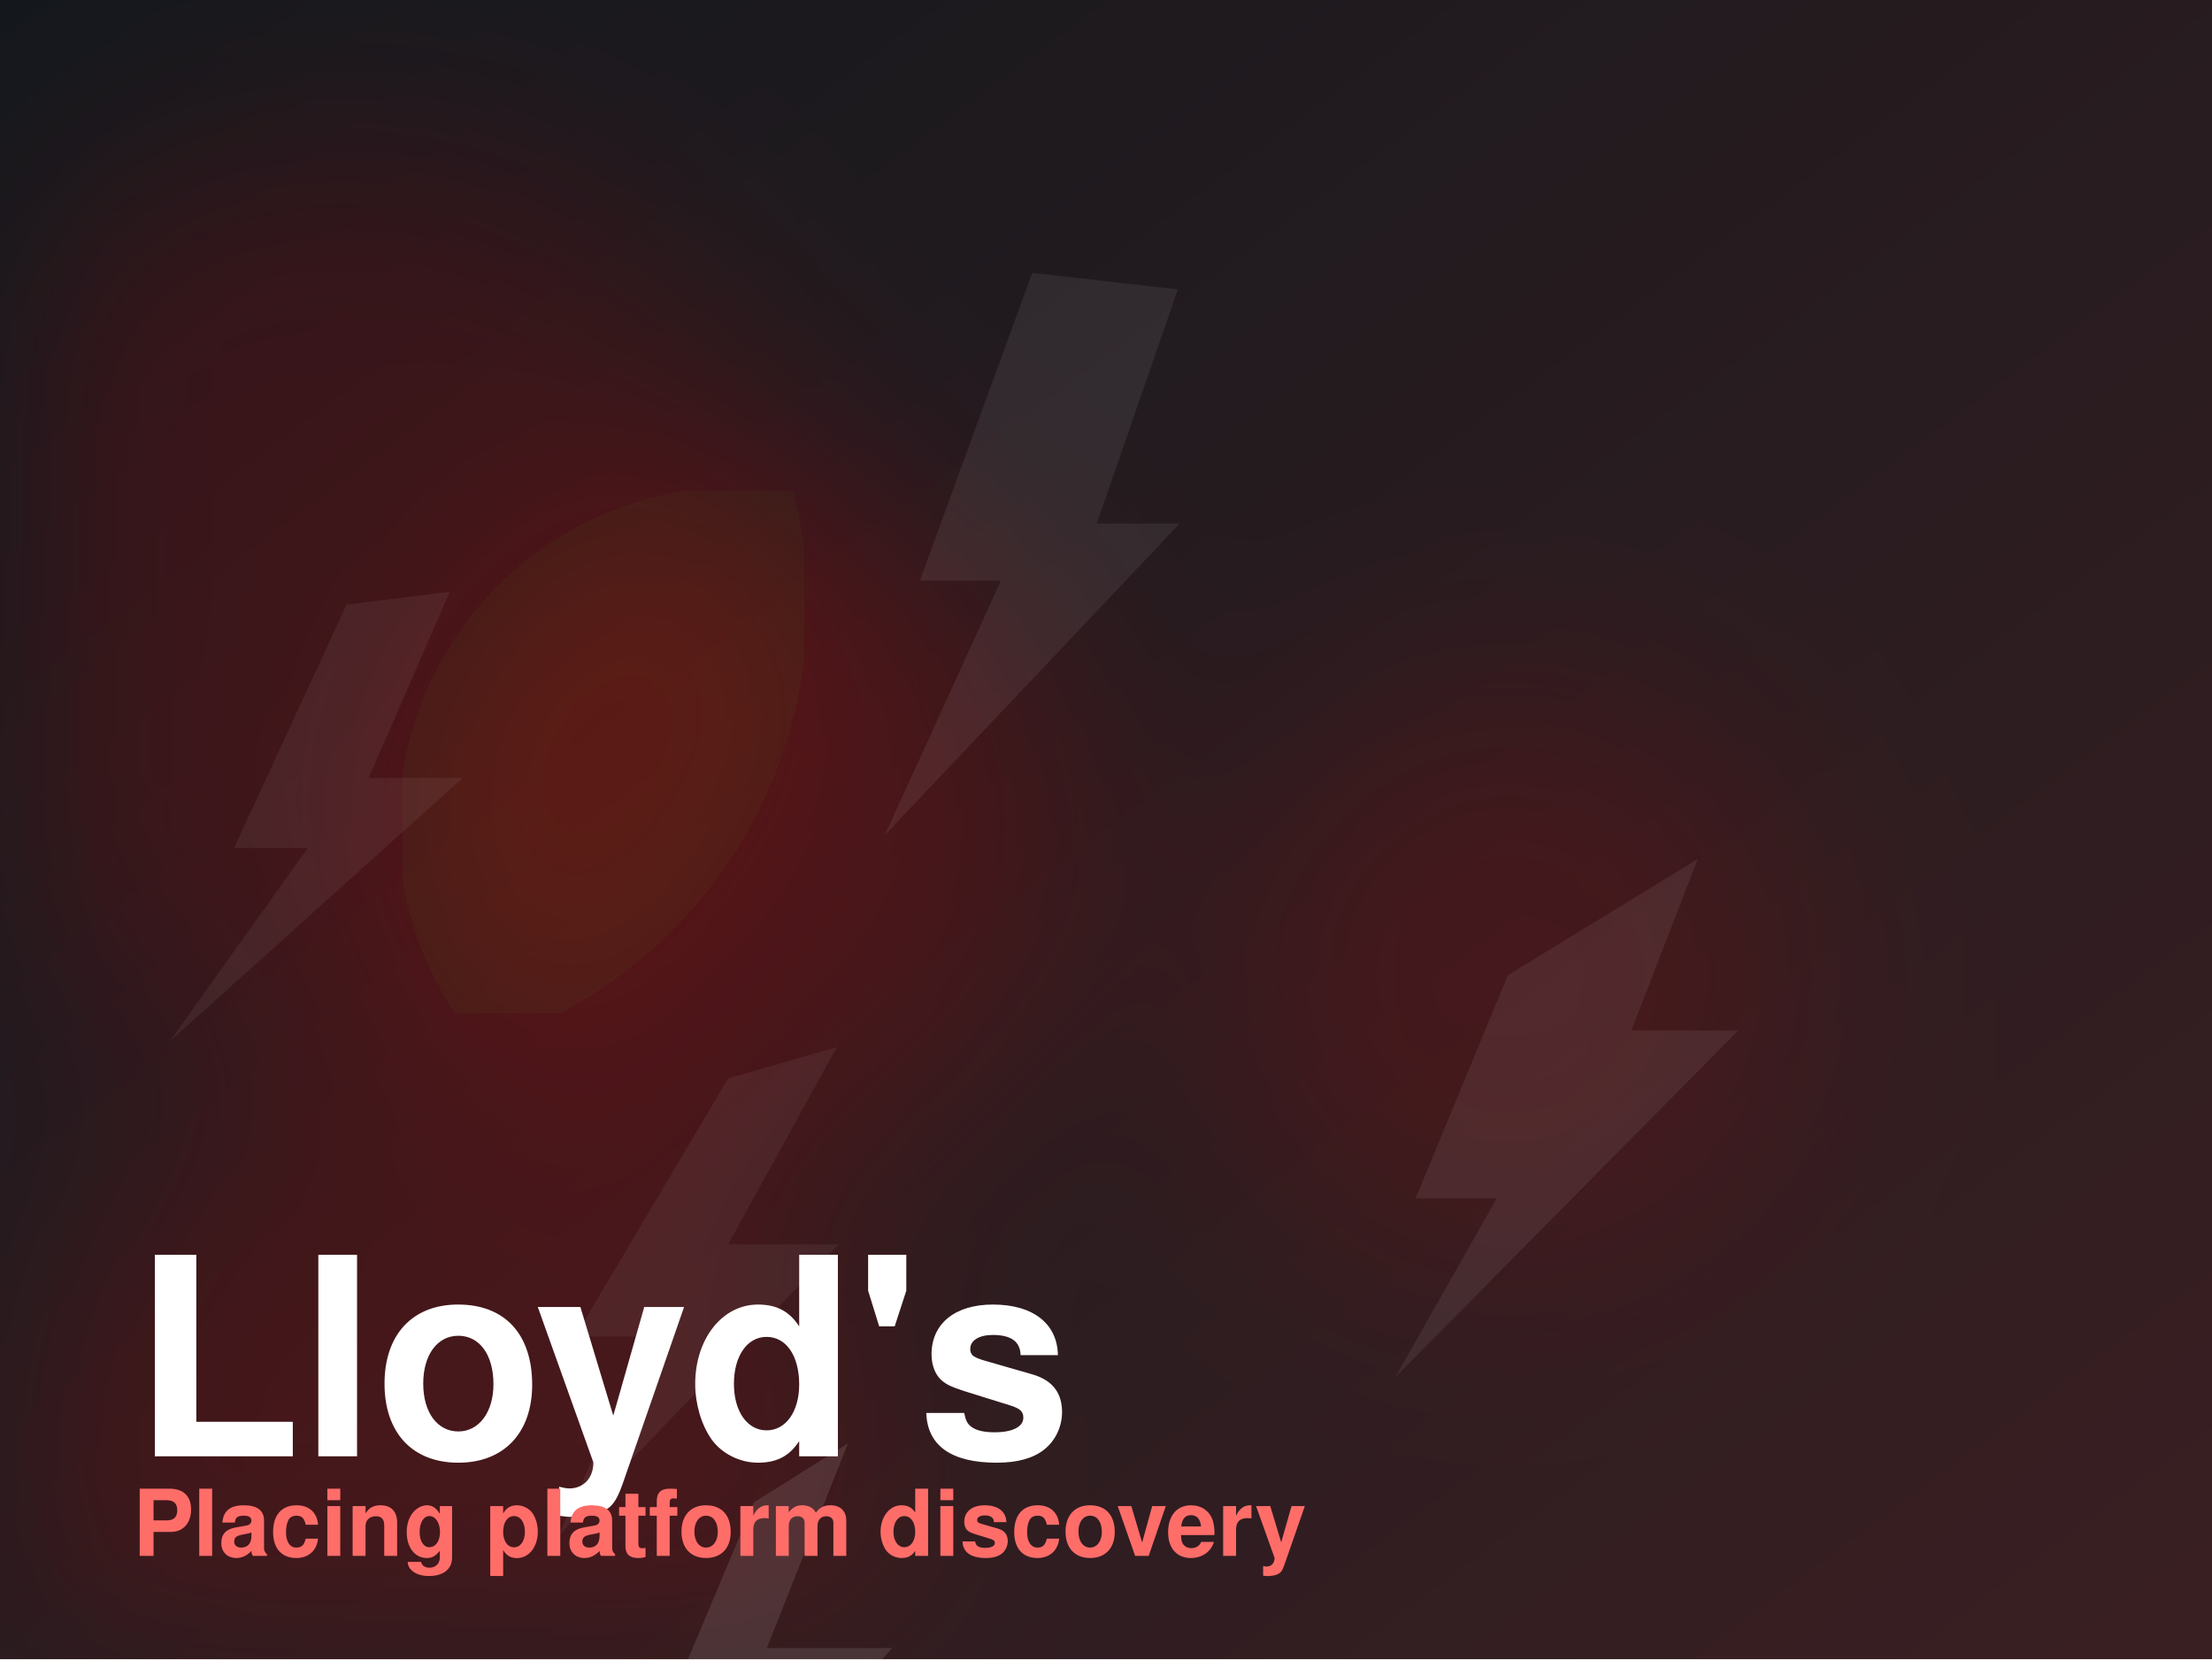
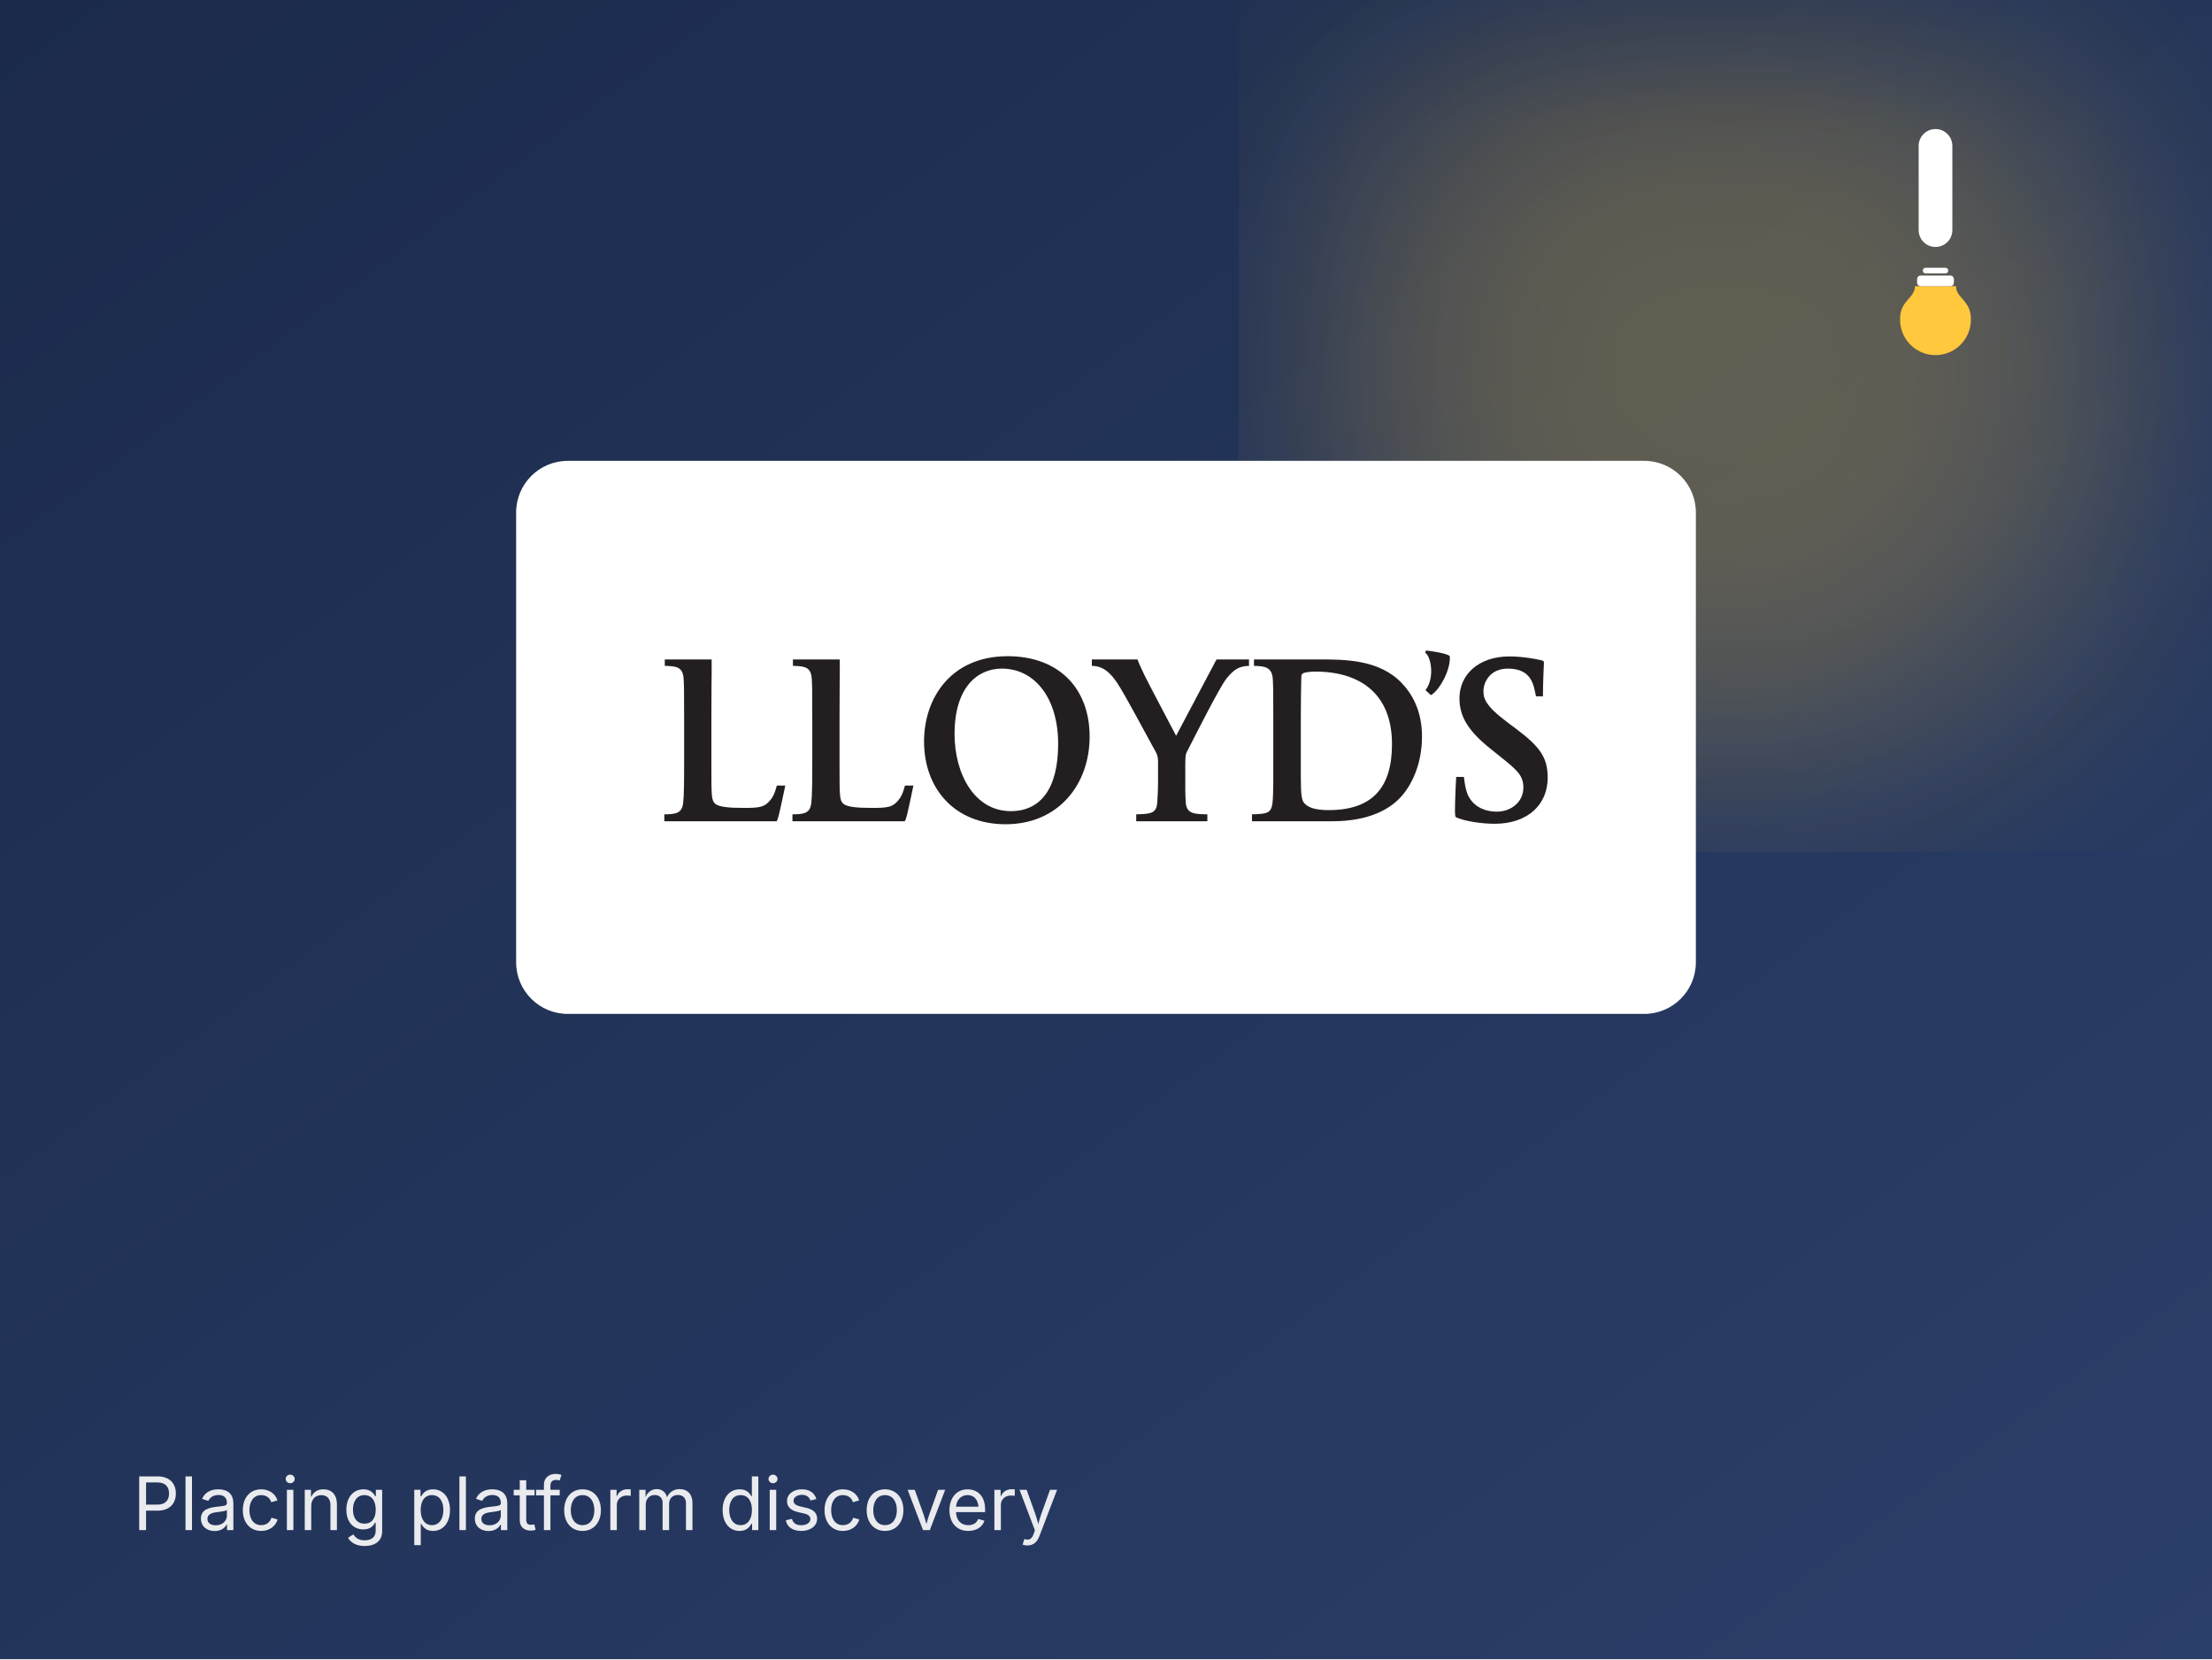
<svg xmlns="http://www.w3.org/2000/svg" width="1200" height="900" viewBox="0 0 1200 900">
  <defs>
    <linearGradient id="g" x1="0" y1="0" x2="1" y2="1">
-       <stop offset="0" stop-color="#14181D" />
-       <stop offset="1" stop-color="#3a1f22" />
+       <stop offset="0" stop-color="#1B2A4A" />
+       <stop offset="1" stop-color="#2B3F6B" />
    </linearGradient>
    <filter id="b">
-       <feGaussianBlur stdDeviation="60" />
+       <feGaussianBlur stdDeviation="70" />
    </filter>
  </defs>
  <rect width="1200" height="900" fill="url(#g)" />
  <g filter="url(#b)">
-     <circle cx="818" cy="529" r="160" fill="#E4130E" opacity="0.136" />
-     <circle cx="188" cy="328" r="250" fill="#E4130E" opacity="0.150" />
-     <circle cx="400" cy="448" r="184" fill="#E4130E" opacity="0.189" />
-     <circle cx="244" cy="804" r="230" fill="#E4130E" opacity="0.158" />
+     <circle cx="936" cy="198" r="220" fill="#FFC83D" opacity=".28" />
  </g>
-   <path d="M560 148 l-61 167 h44 l-63 138 l160 -169 h-45 l44 -127 z" fill="#fff" opacity="0.073" />
-   <path d="M409 815 l-61 145 h55 l-60 93 l141 -159 h-68 l44 -111 z" fill="#fff" opacity="0.108" />
-   <path d="M395 585 l-83 140 h39 l-48 108 l152 -158 h-60 l59 -107 z" fill="#fff" opacity="0.056" />
-   <path d="M818 529 l-50 121 h44 l-55 97 l186 -188 h-58 l36 -93 z" fill="#fff" opacity="0.073" />
-   <path d="M188 328 l-61 132 h40 l-75 105 l159 -143 h-51 l44 -101 z" fill="#fff" opacity="0.060" />
-   <g font-family="Manrope, Helvetica, Arial, sans-serif" fill="#fff">
-     <text x="72" y="790" font-size="150" font-weight="800" letter-spacing="-1">Lloyd's</text>
-     <text x="72" y="844" font-size="50" font-weight="600" fill="#ff6d69">Placing platform discovery</text>
+   <g transform="translate(1050 70) scale(1.6) translate(-358.92 0)">
+     <rect x="353.21" y="0" width="11.42" height="39.98" rx="5.71" fill="#fff" />
+     <path d="M351.96 53.26 c0 4.08 -5.04 4.80 -5.04 11.04 a12.00 12.00 0 1 0 23.99 0 c0 -6.24 -5.04 -6.96 -5.04 -11.04z" fill="#FFC83D" />
+     <rect x="352.68" y="49.67" width="12.48" height="3.60" rx="1.20" fill="#fff" />
+     <rect x="354.60" y="47.03" width="8.64" height="1.92" rx="0.96" fill="#fff" />
  </g>
+   <g transform="translate(280.0 250)">
+     <rect width="640" height="300" rx="28" fill="#fff" />
+     <g transform="translate(70.40 92.89) scale(0.9984)">
+       <defs id="defs4">
+         <clipPath id="clipPath2722">
+           <path d="M 0.03,841.95 L 1783.05,841.95 L 1783.05,0.03 L 0.03,0.03 L 0.03,841.95 z" id="path2724" />
+         </clipPath>
+         <clipPath id="clipPath2714">
+           <path d="M 0,841.89 L 1782.992,841.89 L 1782.992,0 L 0,0 L 0,841.89 z" id="path2716" />
+         </clipPath>
+         <clipPath id="clipPath2706">
+           <path d="M 240.945,590.737 L 354.331,590.737 L 354.331,465.308 L 240.945,465.308 L 240.945,590.737 z" id="path2708" />
+         </clipPath>
+         <clipPath id="clipPath2598">
+           <path d="M 0.03,841.95 L 1783.05,841.95 L 1783.05,0.03 L 0.03,0.03 L 0.03,841.95 z" id="path2600" />
+         </clipPath>
+         <clipPath id="clipPath2590">
+           <path d="M 0,841.89 L 1782.992,841.89 L 1782.992,0 L 0,0 L 0,841.89 z" id="path2592" />
+         </clipPath>
+         <clipPath id="clipPath2566">
+           <path d="M 0.03,841.95 L 1783.05,841.95 L 1783.05,0.03 L 0.03,0.03 L 0.03,841.95 z" id="path2568" />
+         </clipPath>
+         <clipPath id="clipPath2558">
+           <path d="M 0,841.89 L 1782.992,841.89 L 1782.992,0 L 0,0 L 0,841.89 z" id="path2560" />
+         </clipPath>
+         <clipPath id="clipPath2550">
+           <path d="M 1074.33,850.669 L 1176.378,850.669 L 1176.378,797.729 L 1074.33,797.729 L 1074.33,850.669 z" id="path2552" />
+         </clipPath>
+         <clipPath id="clipPath2514">
+           <path d="M 0.03,841.95 L 1783.05,841.95 L 1783.05,0.03 L 0.03,0.03 L 0.03,841.95 z" id="path2516" />
+         </clipPath>
+         <clipPath id="clipPath2506">
+           <path d="M 0,841.89 L 1782.992,841.89 L 1782.992,0 L 0,0 L 0,841.89 z" id="path2508" />
+         </clipPath>
+         <clipPath id="clipPath2492">
+           <path d="M 0.03,841.95 L 1783.05,841.95 L 1783.05,0.03 L 0.03,0.03 L 0.03,841.95 z" id="path2494" />
+         </clipPath>
+         <clipPath id="clipPath2484">
+           <path d="M 0,841.89 L 1782.992,841.89 L 1782.992,0 L 0,0 L 0,841.89 z" id="path2486" />
+         </clipPath>
+         <clipPath id="clipPath2476">
+           <path d="M -8.504,850.393 L 1224.567,850.393 L 1224.567,0 L -8.504,0 L -8.504,850.393 z" id="path2478" />
+         </clipPath>
+         <clipPath id="clipPath2466">
+           <path d="M 0.03,841.95 L 1783.05,841.95 L 1783.05,0.03 L 0.03,0.03 L 0.03,841.95 z" id="path2468" />
+         </clipPath>
+         <clipPath id="clipPath2458">
+           <path d="M 0,841.89 L 1782.992,841.89 L 1782.992,0 L 0,0 L 0,841.89 z" id="path2460" />
+         </clipPath>
+       </defs>
+       <g transform="translate(-660.1986,-57.50089)" id="layer1">
+         <g transform="matrix(4.739922,0,0,4.739922,-2459.091,-558.1036)" id="g3787">
+           <path d="M 750.24,132.611 C 750.385,134.247 748.974,136.644 748.08,137.1 L 747.455,136.532 C 748.534,135.154 748.111,132.701 747.427,132.241 L 747.512,131.986 C 747.981,132.027 749.122,132.21 749.614,132.354 C 749.997,132.465 750.039,132.5 750.24,132.611" id="path2572" style="fill:#231f20;fill-opacity:1;fill-rule:nonzero;stroke:none" />
+           <path d="M 761.466,146.561 C 761.466,149.627 759.212,151.847 755.382,151.847 C 753.885,151.847 751.831,151.54 750.92,151.081 C 750.92,151.081 750.837,150.95 750.837,150.425 C 750.837,149.119 750.952,146.857 750.977,146.477 L 751.86,146.477 C 751.921,146.836 751.965,147.449 752.145,148.066 C 752.65,149.825 754.201,150.456 755.637,150.456 C 757.259,150.456 758.679,149.36 758.679,147.697 C 758.679,146.261 757.891,145.636 755.922,144.064 L 754.929,143.266 C 752.475,141.301 751.35,139.656 751.35,137.471 C 751.35,134.782 753.496,132.665 757.087,132.665 C 758.561,132.665 760.124,132.955 760.695,133.091 C 760.906,133.146 761.036,133.185 761.036,133.35 C 761.036,133.66 760.922,135.389 760.922,137.241 L 760.127,137.241 C 759.856,136.066 759.73,134.061 756.887,134.061 C 754.857,134.061 754.102,135.622 754.102,136.642 C 754.102,137.455 754.284,138.295 756.859,140.226 L 757.882,140.991 C 760.547,142.995 761.466,144.234 761.466,146.561" id="path2574" style="fill:#231f20;fill-opacity:1;fill-rule:nonzero;stroke:none" />
+           <path d="M 720.262,143.296 C 719.986,143.834 719.922,143.875 719.922,145 C 719.922,145 719.922,146.719 719.922,147.16 C 719.922,147.539 719.909,148.404 719.977,149.404 C 720.071,150.706 720.917,150.735 722.451,150.766 L 722.451,151.56 L 714.297,151.56 L 714.297,150.766 C 716.059,150.72 716.624,150.635 716.711,149.376 C 716.781,148.379 716.799,147.596 716.799,147.215 L 716.799,144.741 C 716.799,143.931 716.566,143.652 716.172,142.955 C 715.804,142.297 712.971,136.974 712.137,135.734 C 711.419,134.67 710.602,133.76 709.21,133.746 L 709.21,133.009 L 714.44,133.009 C 714.44,133.009 714.531,133.324 715.234,134.8 C 715.574,135.509 718.486,141.032 718.871,141.759 L 723.502,133.009 L 727.226,133.009 L 727.226,133.746 C 726.145,133.787 725.557,134.082 724.669,135.167 C 723.886,136.119 721.045,141.772 720.262,143.296" id="path2576" style="fill:#231f20;fill-opacity:1;fill-rule:nonzero;stroke:none" />
+           <path d="M 665.625,134.741 C 665.625,134.741 665.596,136.015 665.596,139.627 L 665.596,145.255 C 665.596,148.65 665.605,149.125 665.995,149.517 C 666.39,149.91 667.515,150.03 669.319,150.03 C 671.007,150.03 671.561,149.945 672.131,149.376 C 672.73,148.777 672.881,148.227 673.099,147.469 L 674.064,147.469 C 674.064,147.469 673.485,150.277 673.296,150.967 C 673.154,151.489 673.069,151.56 673.069,151.56 L 660.199,151.56 L 660.199,150.766 C 661.547,150.75 662.211,150.645 662.357,149.489 C 662.461,148.661 662.471,146.845 662.471,144.659 L 662.471,139.944 C 662.471,136.329 662.46,136.019 662.414,135.252 C 662.332,133.895 661.661,133.78 660.254,133.746 L 660.254,133.009 L 665.625,133.009 L 665.625,134.741" id="path2578" style="fill:#231f20;fill-opacity:1;fill-rule:nonzero;stroke:none" />
+           <path d="M 708.956,141.845 C 708.956,147.385 705.339,151.902 699.322,151.902 C 693.5,151.902 689.975,147.839 689.975,142.412 C 689.975,137.456 693.044,132.639 699.551,132.639 C 705.494,132.639 708.956,136.399 708.956,141.845 z M 705.347,142.697 C 705.347,137.394 702.631,134.061 698.897,134.061 C 696.129,134.061 693.471,136.162 693.471,141.561 C 693.471,146.137 695.757,150.399 699.919,150.399 C 703.386,150.399 705.347,147.742 705.347,142.697" id="path2580" style="fill:#231f20;fill-opacity:1;fill-rule:nonzero;stroke:none" />
+           <path d="M 747.057,141.845 C 747.057,145.112 745.8,147.594 744.471,148.947 C 743.375,150.065 741.142,151.56 736.742,151.56 C 733.935,151.56 727.566,151.56 727.566,151.56 L 727.566,150.766 C 729.27,150.707 729.786,150.676 729.925,149.404 C 730.035,148.39 730.01,145.682 730.01,144.457 L 730.01,140.055 C 730.01,136.444 729.999,136.044 729.954,135.282 C 729.865,133.847 729.015,133.789 727.794,133.746 L 727.794,133.009 L 735.209,133.009 C 738.181,133.009 742.136,133.002 744.729,135.71 C 745.916,136.947 747.057,138.901 747.057,141.845 z M 743.617,142.726 C 743.617,136.926 739.947,134.401 734.812,134.401 C 734.335,134.401 733.667,134.481 733.476,134.571 C 733.262,134.671 733.226,134.792 733.221,135.055 C 733.201,135.866 733.164,137.805 733.164,139.685 L 733.164,146.276 C 733.164,148.707 733.267,149.195 733.619,149.545 C 733.999,149.926 734.689,150.282 736.345,150.282 C 741.294,150.282 743.617,147.786 743.617,142.726" id="path2582" style="fill:#231f20;fill-opacity:1;fill-rule:nonzero;stroke:none" />
+           <path d="M 680.315,134.741 C 680.315,134.741 680.287,136.015 680.287,139.627 L 680.287,145.255 C 680.287,148.65 680.294,149.125 680.686,149.517 C 681.08,149.91 682.204,150.03 684.01,150.03 C 685.697,150.03 686.252,149.945 686.821,149.376 C 687.419,148.777 687.57,148.227 687.786,147.469 L 688.755,147.469 C 688.754,147.469 688.175,150.277 687.986,150.967 C 687.842,151.489 687.759,151.56 687.759,151.56 L 674.887,151.56 L 674.887,150.766 C 676.239,150.75 676.901,150.645 677.046,149.489 C 677.151,148.661 677.161,146.845 677.161,144.659 L 677.161,139.944 C 677.161,136.329 677.15,136.019 677.104,135.252 C 677.022,133.895 676.35,133.78 674.944,133.746 L 674.944,133.009 L 680.315,133.009 L 680.315,134.741" id="path2584" style="fill:#231f20;fill-opacity:1;fill-rule:nonzero;stroke:none" />
+         </g>
+       </g>
+     </g>
+   </g>
+   <text x="72" y="830" font-family="Helvetica Neue, Inter, Arial, sans-serif" font-size="40" fill="#fff" opacity=".9">Placing platform discovery</text>
</svg>
